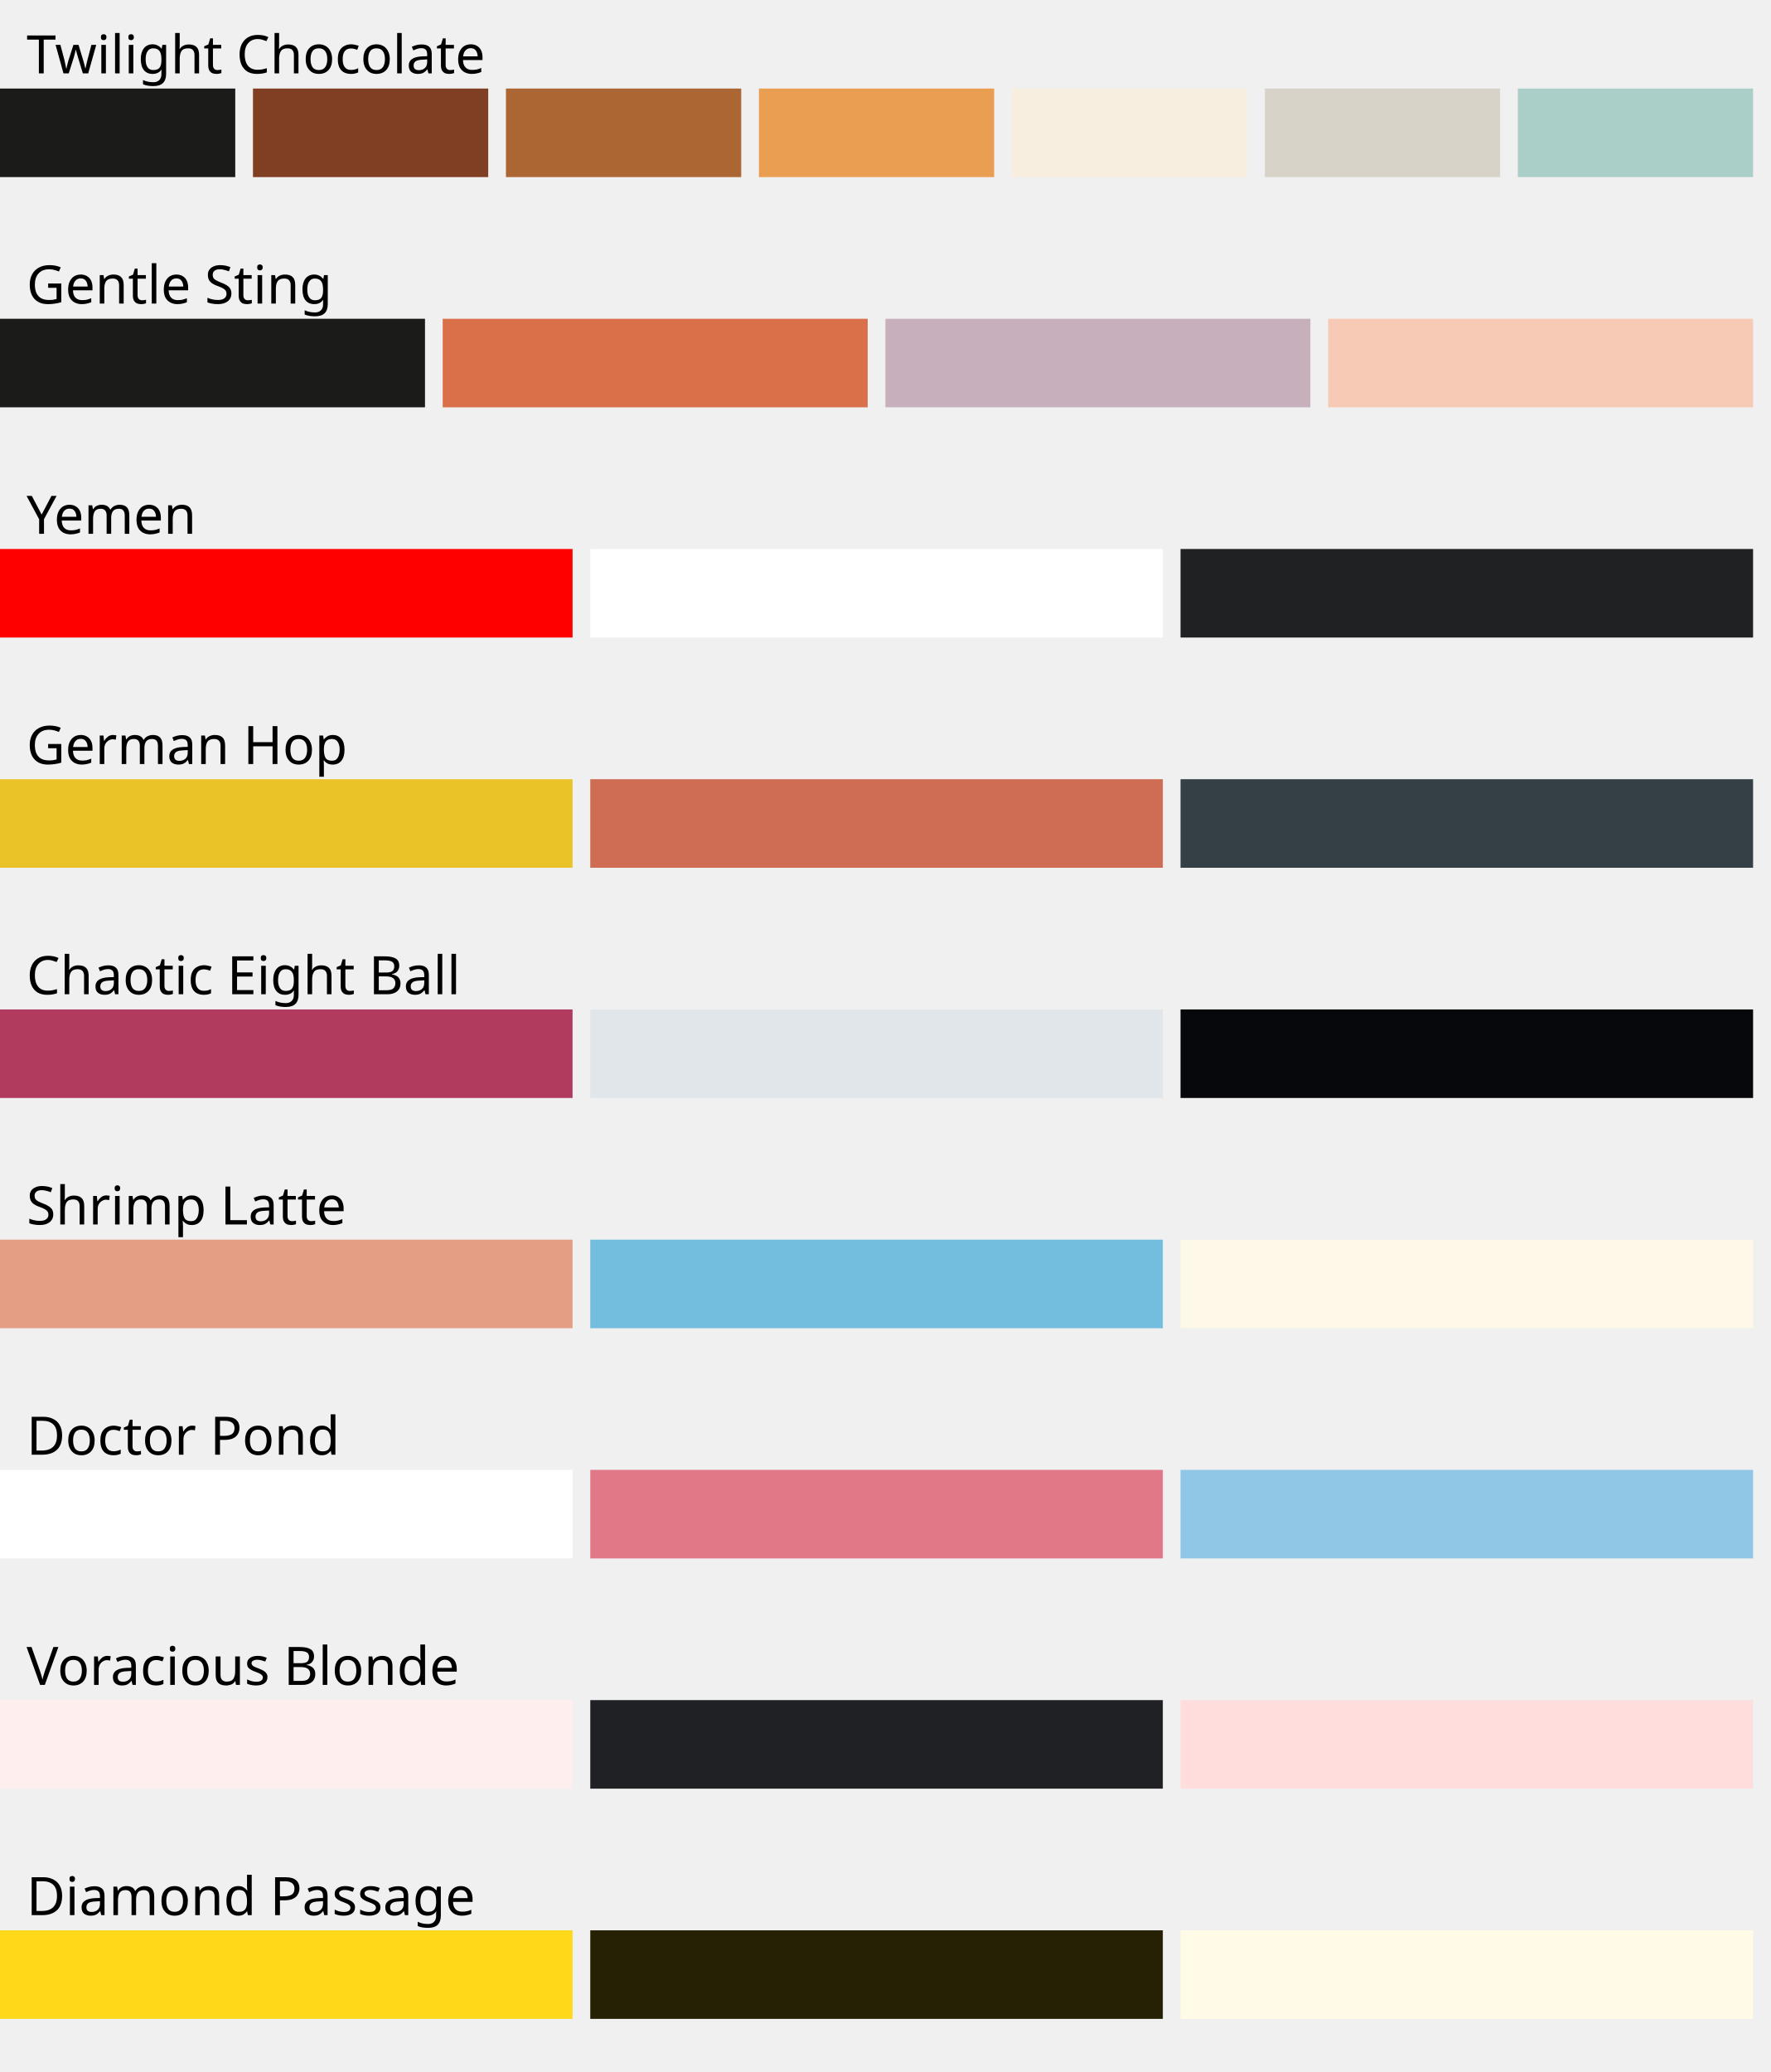
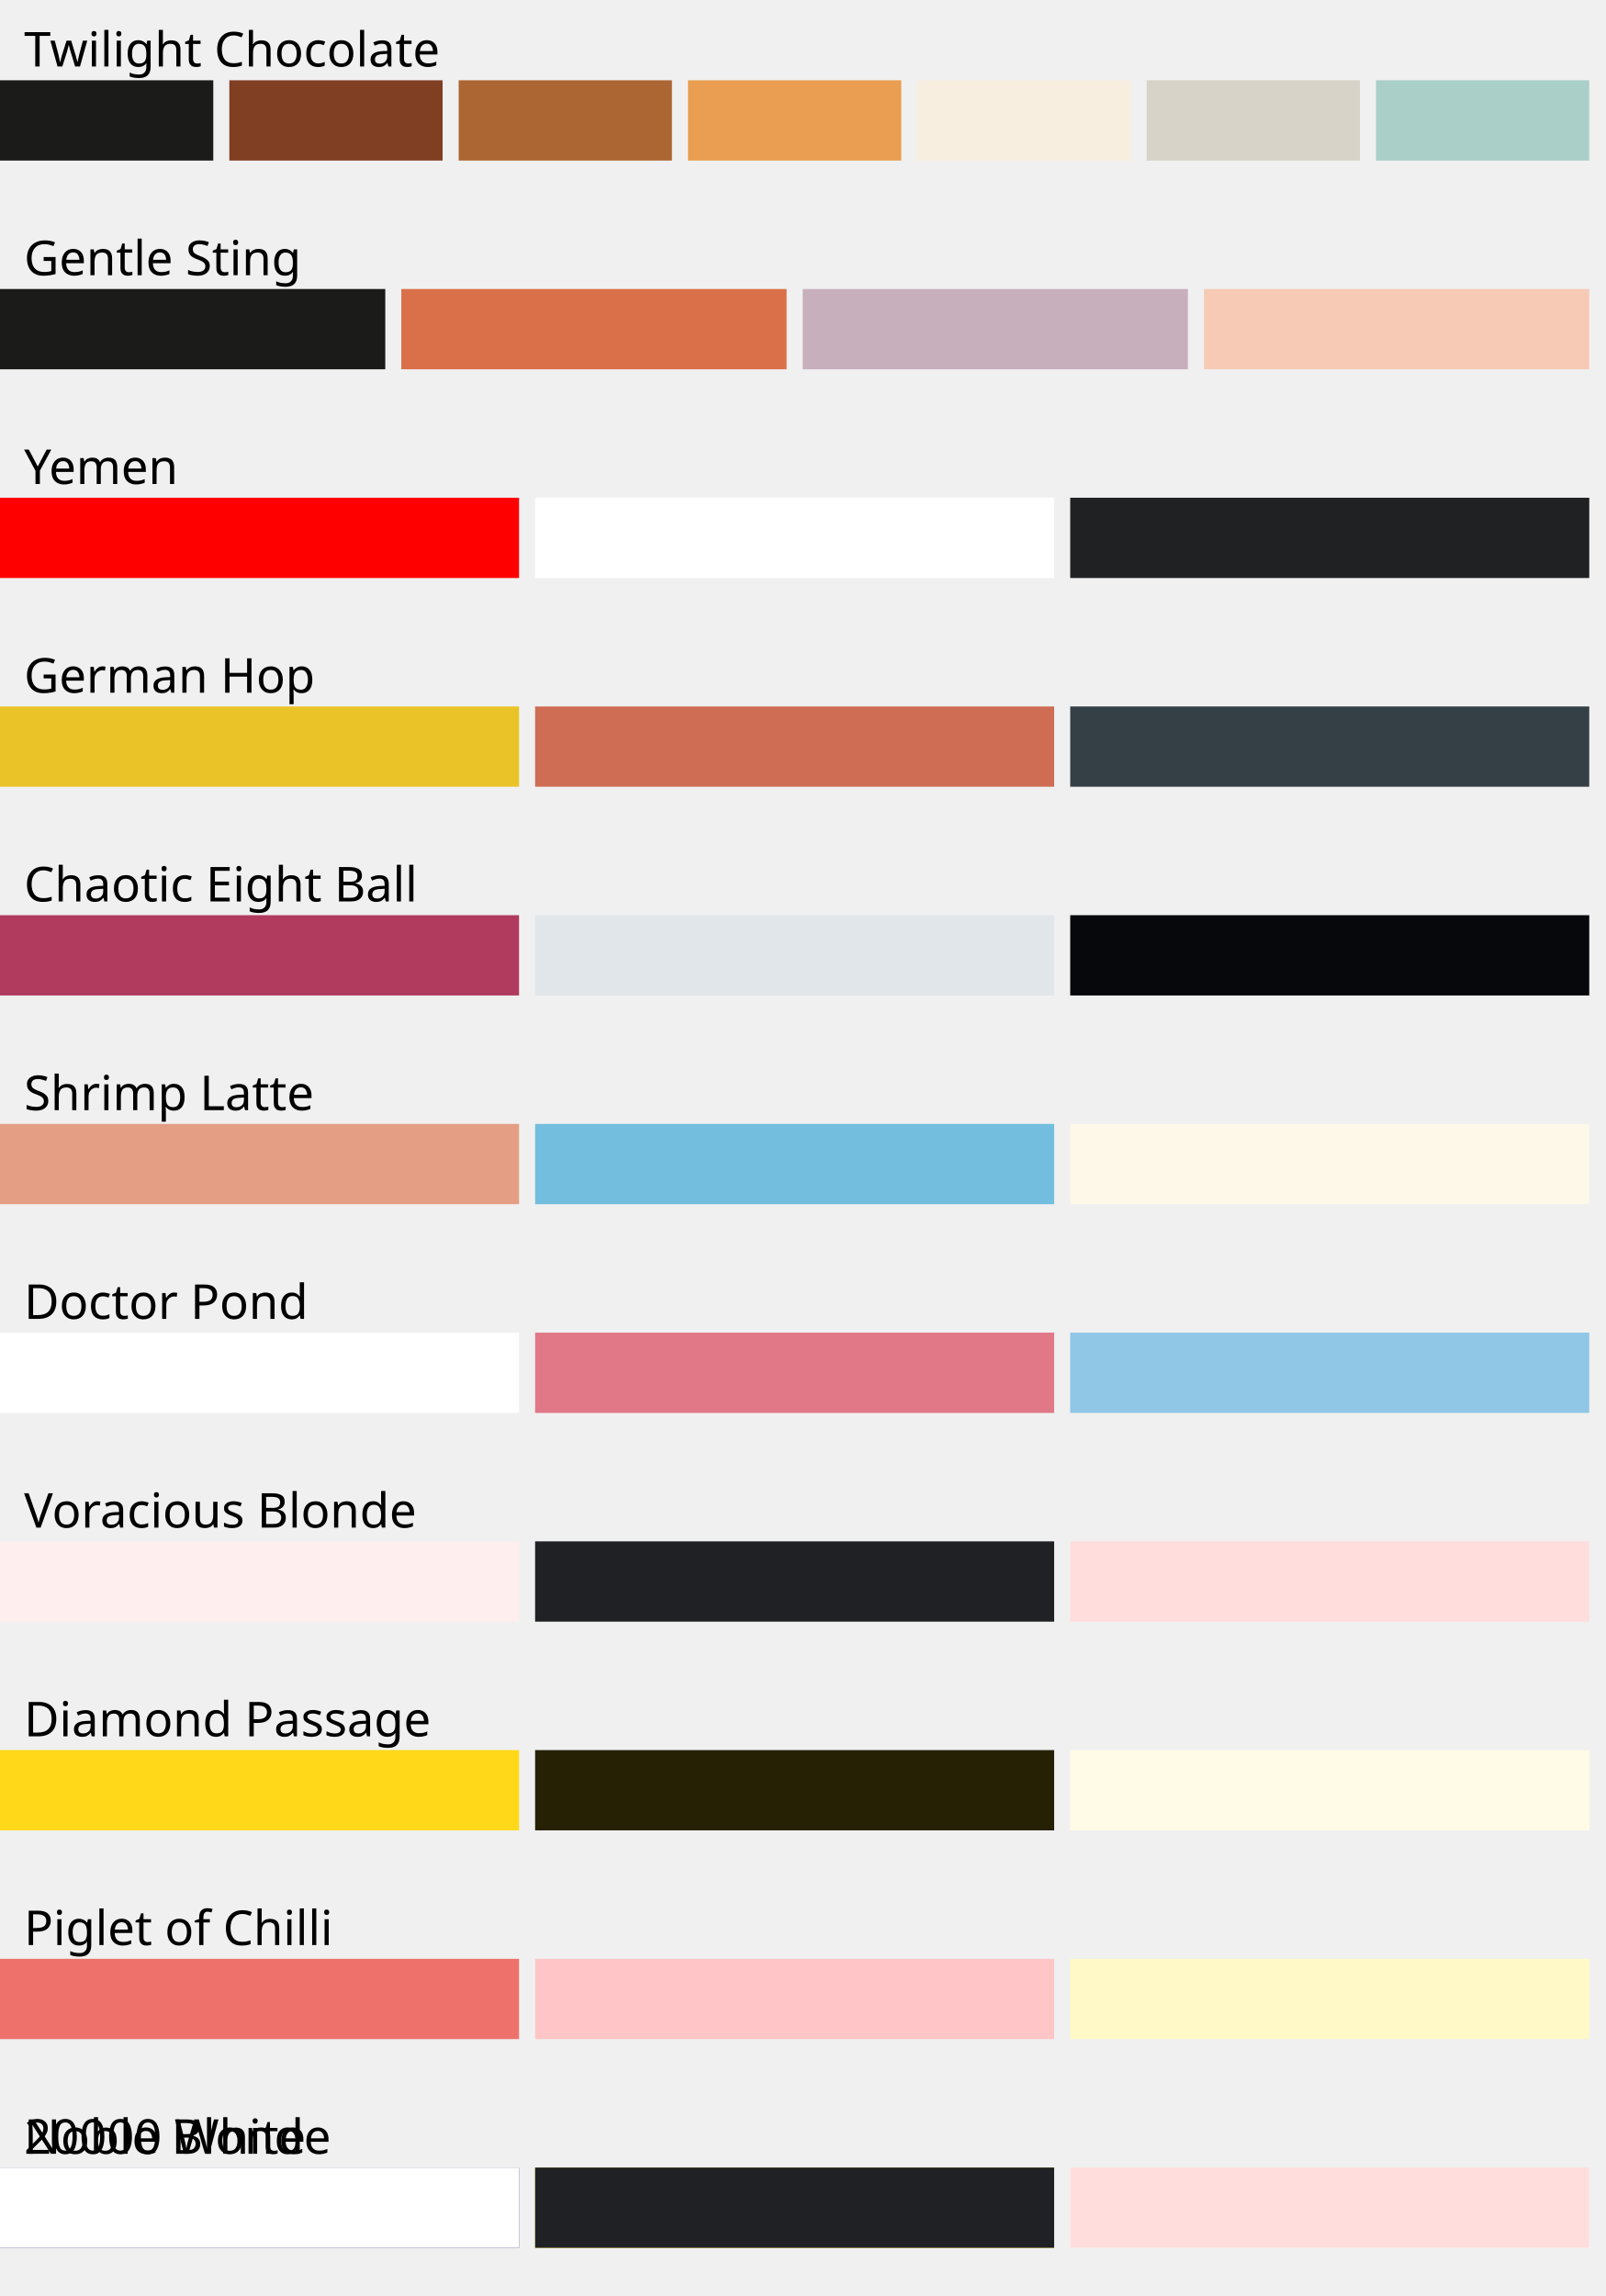
- <svg xmlns="http://www.w3.org/2000/svg" viewBox="0 0 200 234">
+ <svg xmlns="http://www.w3.org/2000/svg" viewBox="0 0 200 286">
  <style>
        text {
          font-family: sans-serif;
          font-size: 6px;
        }
      </style>
  <text y="8.286" x="3">Twilight Chocolate</text>
  <rect width="26.571" height="10" y="10" x="0" fill="#1b1b19" />
  <rect width="26.571" height="10" y="10" x="28.571" fill="#803e23" />
  <rect width="26.571" height="10" y="10" x="57.143" fill="#ac6633" />
  <rect width="26.571" height="10" y="10" x="85.714" fill="#ea9e52" />
  <rect width="26.571" height="10" y="10" x="114.286" fill="#f7eedf" />
  <rect width="26.571" height="10" y="10" x="142.857" fill="#d7d3c8" />
  <rect width="26.571" height="10" y="10" x="171.429" fill="#aacfc8" />
  <text y="34.286" x="3">Gentle Sting</text>
  <rect width="48" height="10" y="36" x="0" fill="#1b1b19" />
  <rect width="48" height="10" y="36" x="50" fill="#da704a" />
  <rect width="48" height="10" y="36" x="100" fill="#c8afbc" />
  <rect width="48" height="10" y="36" x="150" fill="#f6cab4" />
  <text y="60.286" x="3">Yemen</text>
  <rect width="64.667" height="10" y="62" x="0" fill="#ff0000" />
  <rect width="64.667" height="10" y="62" x="66.667" fill="#ffffff" />
  <rect width="64.667" height="10" y="62" x="133.333" fill="#202123" />
  <text y="86.286" x="3">German Hop</text>
  <rect width="64.667" height="10" y="88" x="0" fill="#eac328" />
  <rect width="64.667" height="10" y="88" x="66.667" fill="#ce6d54" />
  <rect width="64.667" height="10" y="88" x="133.333" fill="#354046" />
  <text y="112.286" x="3">Chaotic Eight Ball</text>
  <rect width="64.667" height="10" y="114" x="0" fill="#b03b5f" />
  <rect width="64.667" height="10" y="114" x="66.667" fill="#e1e6eb" />
  <rect width="64.667" height="10" y="114" x="133.333" fill="#07080b" />
  <text y="138.286" x="3">Shrimp Latte</text>
  <rect width="64.667" height="10" y="140" x="0" fill="#e39e84" />
  <rect width="64.667" height="10" y="140" x="66.667" fill="#73bede" />
  <rect width="64.667" height="10" y="140" x="133.333" fill="#fdf8e7" />
  <text y="164.286" x="3">Doctor Pond</text>
  <rect width="64.667" height="10" y="166" x="0" fill="#ffffff" />
  <rect width="64.667" height="10" y="166" x="66.667" fill="#e17887" />
  <rect width="64.667" height="10" y="166" x="133.333" fill="#90c6e6" />
  <text y="190.286" x="3">Voracious Blonde</text>
  <rect width="64.667" height="10" y="192" x="0" fill="#ffeeee" />
  <rect width="64.667" height="10" y="192" x="66.667" fill="#202125" />
  <rect width="64.667" height="10" y="192" x="133.333" fill="#ffdddd" />
  <text y="216.286" x="3">Diamond Passage</text>
  <rect width="64.667" height="10" y="218" x="0" fill="#ffd919" />
  <rect width="64.667" height="10" y="218" x="66.667" fill="#262104" />
  <rect width="64.667" height="10" y="218" x="133.333" fill="#fffbe6" />
+   <text y="242.286" x="3">Piglet of Chilli</text>
+   <rect width="64.667" height="10" y="244" x="0" fill="#ee726b" />
+   <rect width="64.667" height="10" y="244" x="66.667" fill="#ffc5c7" />
+   <rect width="64.667" height="10" y="244" x="133.333" fill="#fef9c6" />
+   <text y="268.286" x="3">20000 White</text>
+   <rect width="64.667" height="10" y="270" x="0" fill="#0a1966" />
+   <rect width="64.667" height="10" y="270" x="66.667" fill="#ffef0d" />
+   <rect width="64.667" height="10" y="270" x="133.333" fill="#fafafa" />
+   <text y="294.286" x="3">Blue Red</text>
+   <rect width="64.667" height="10" y="296" x="0" fill="#f9f9f9" />
+   <rect width="64.667" height="10" y="296" x="66.667" fill="#ff0000" />
+   <rect width="64.667" height="10" y="296" x="133.333" fill="#0000ff" />
+   <text y="268.286" x="3">Noble Blonde</text>
+   <rect width="64.667" height="10" y="270" x="0" fill="#ffffff" />
+   <rect width="64.667" height="10" y="270" x="66.667" fill="#202124" />
+   <rect width="64.667" height="10" y="270" x="133.333" fill="#ffdddd" />
+   <text y="294.286" x="3">Diamond Passage</text>
+   <rect width="64.667" height="10" y="296" x="0" fill="#ffd919" />
+   <rect width="64.667" height="10" y="296" x="66.667" fill="#262104" />
+   <rect width="64.667" height="10" y="296" x="133.333" fill="#fffbe6" />
+   <text y="320.286" x="3">Poseidon Ravenclaw</text>
+   <rect width="64.667" height="10" y="322" x="0" fill="#ff4f19" />
+   <rect width="64.667" height="10" y="322" x="66.667" fill="#15084d" />
+   <rect width="64.667" height="10" y="322" x="133.333" fill="#5ce6e6" />
</svg>
